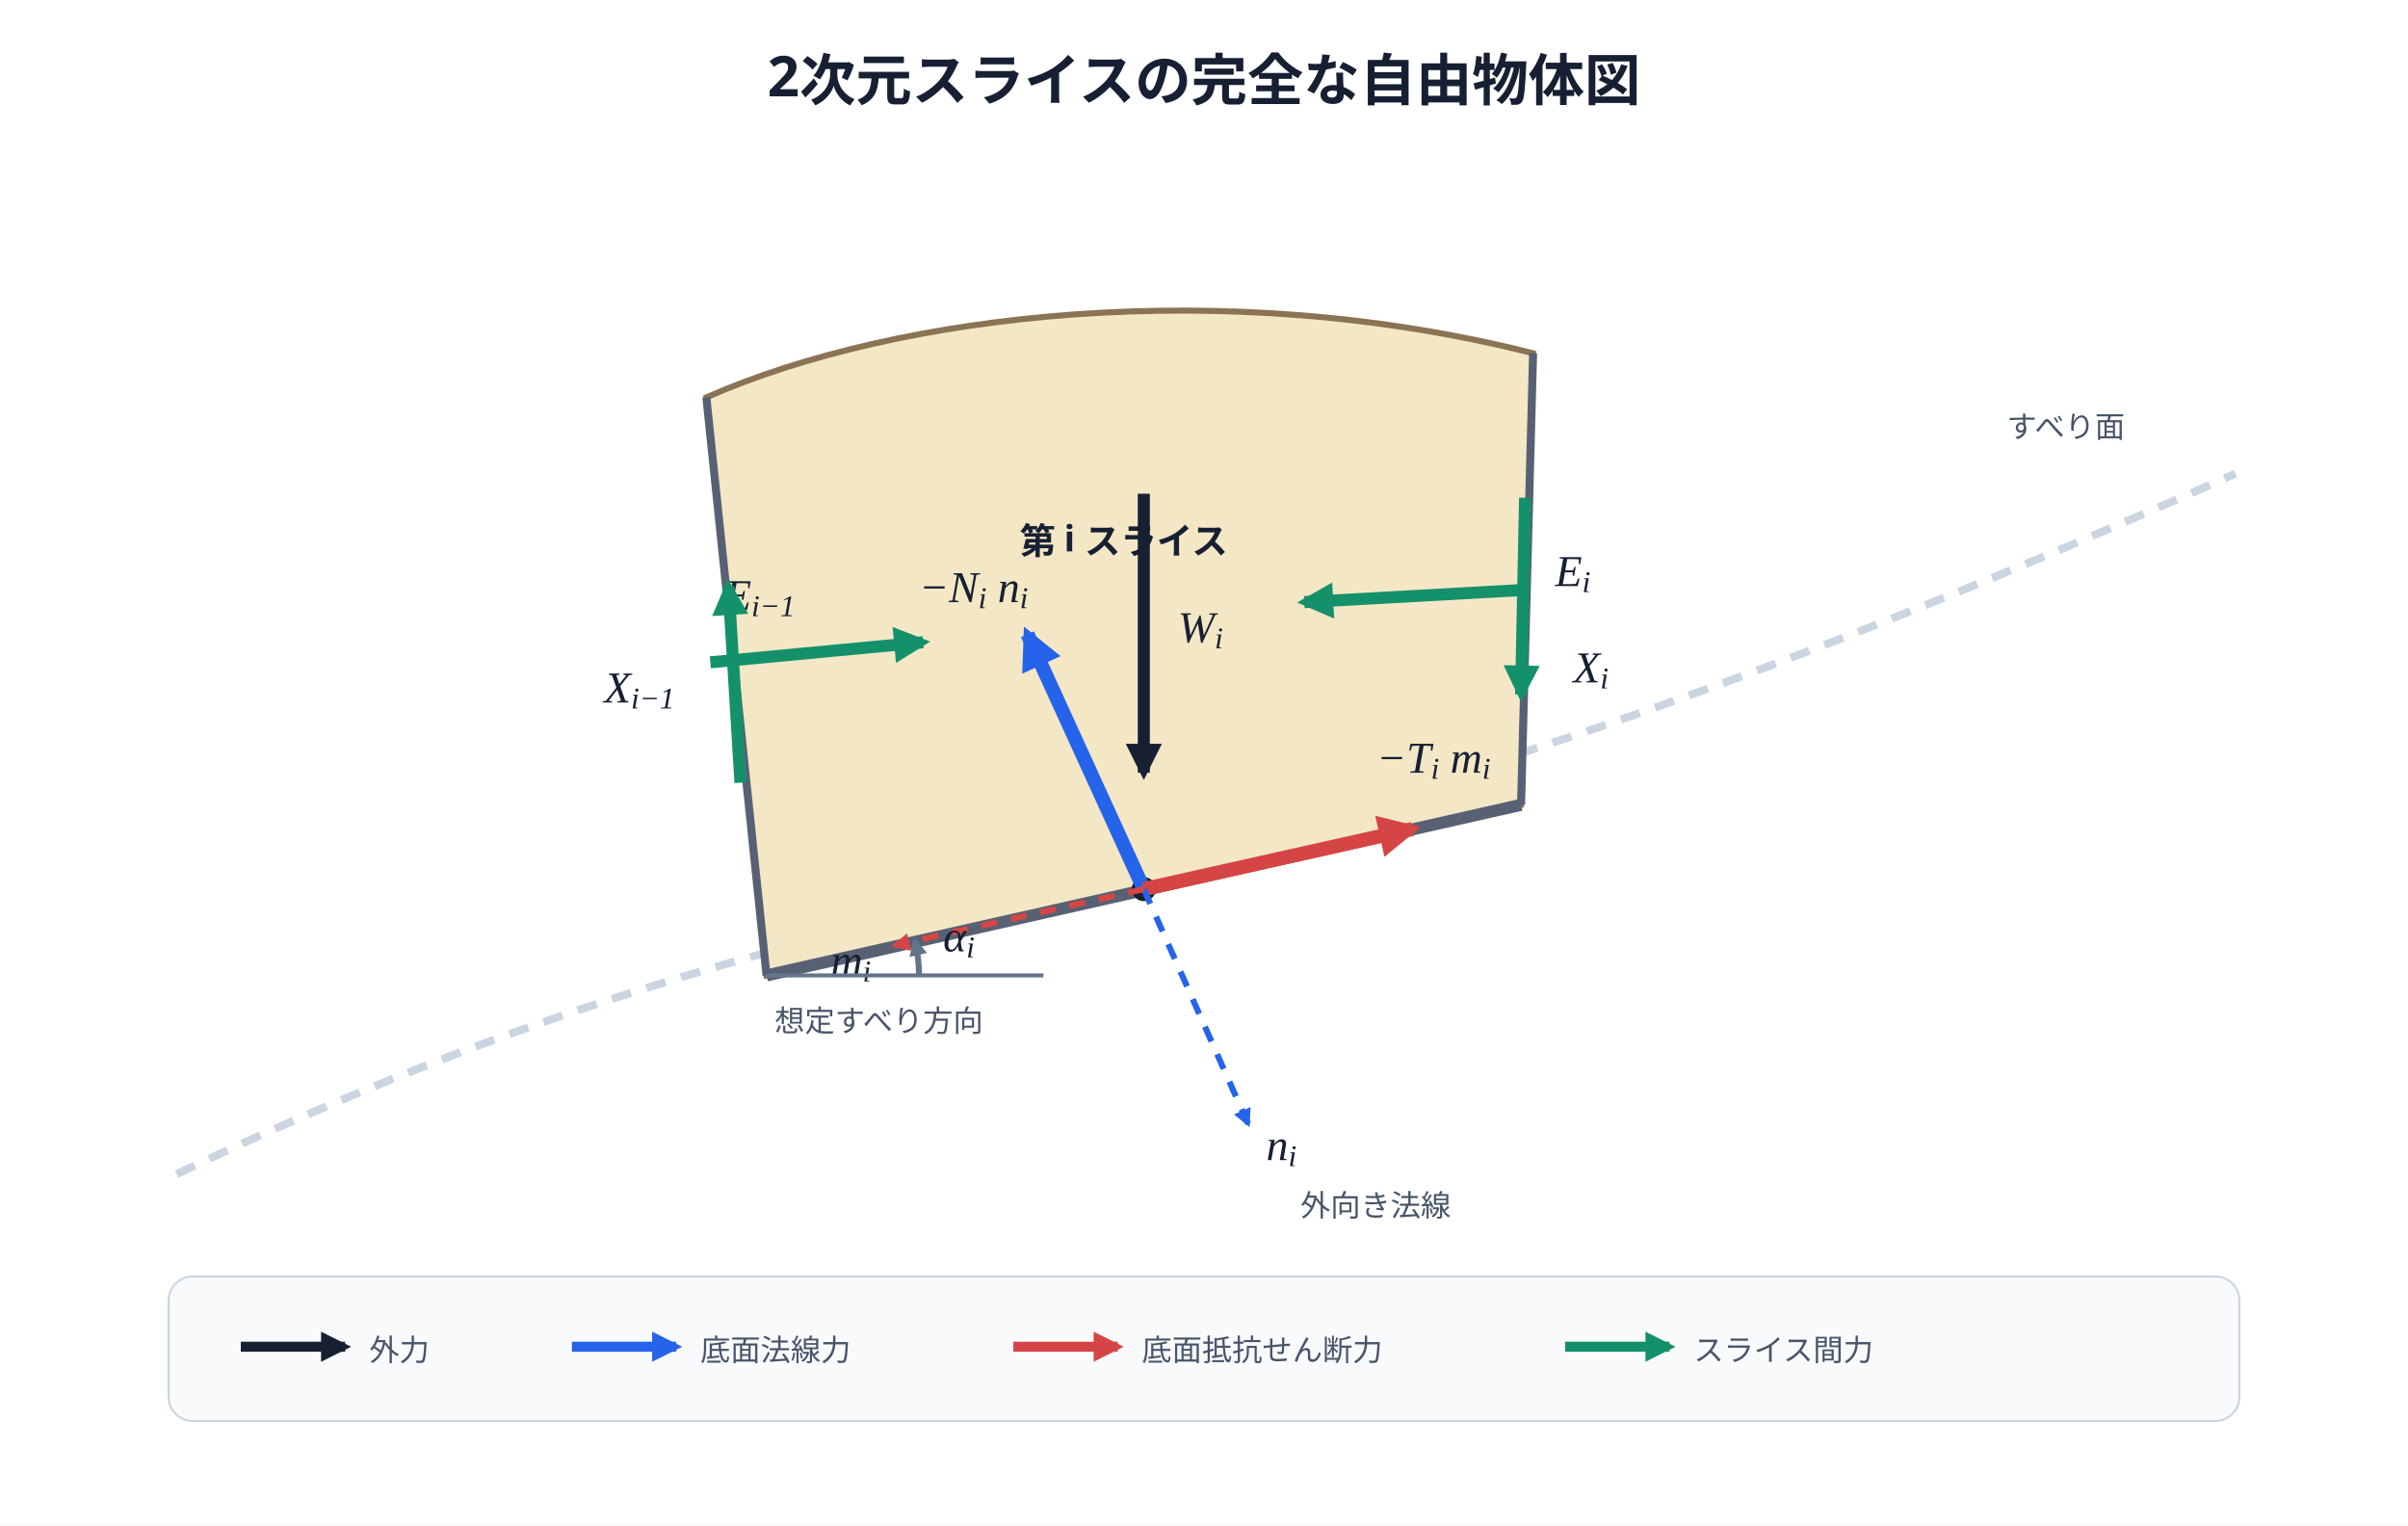
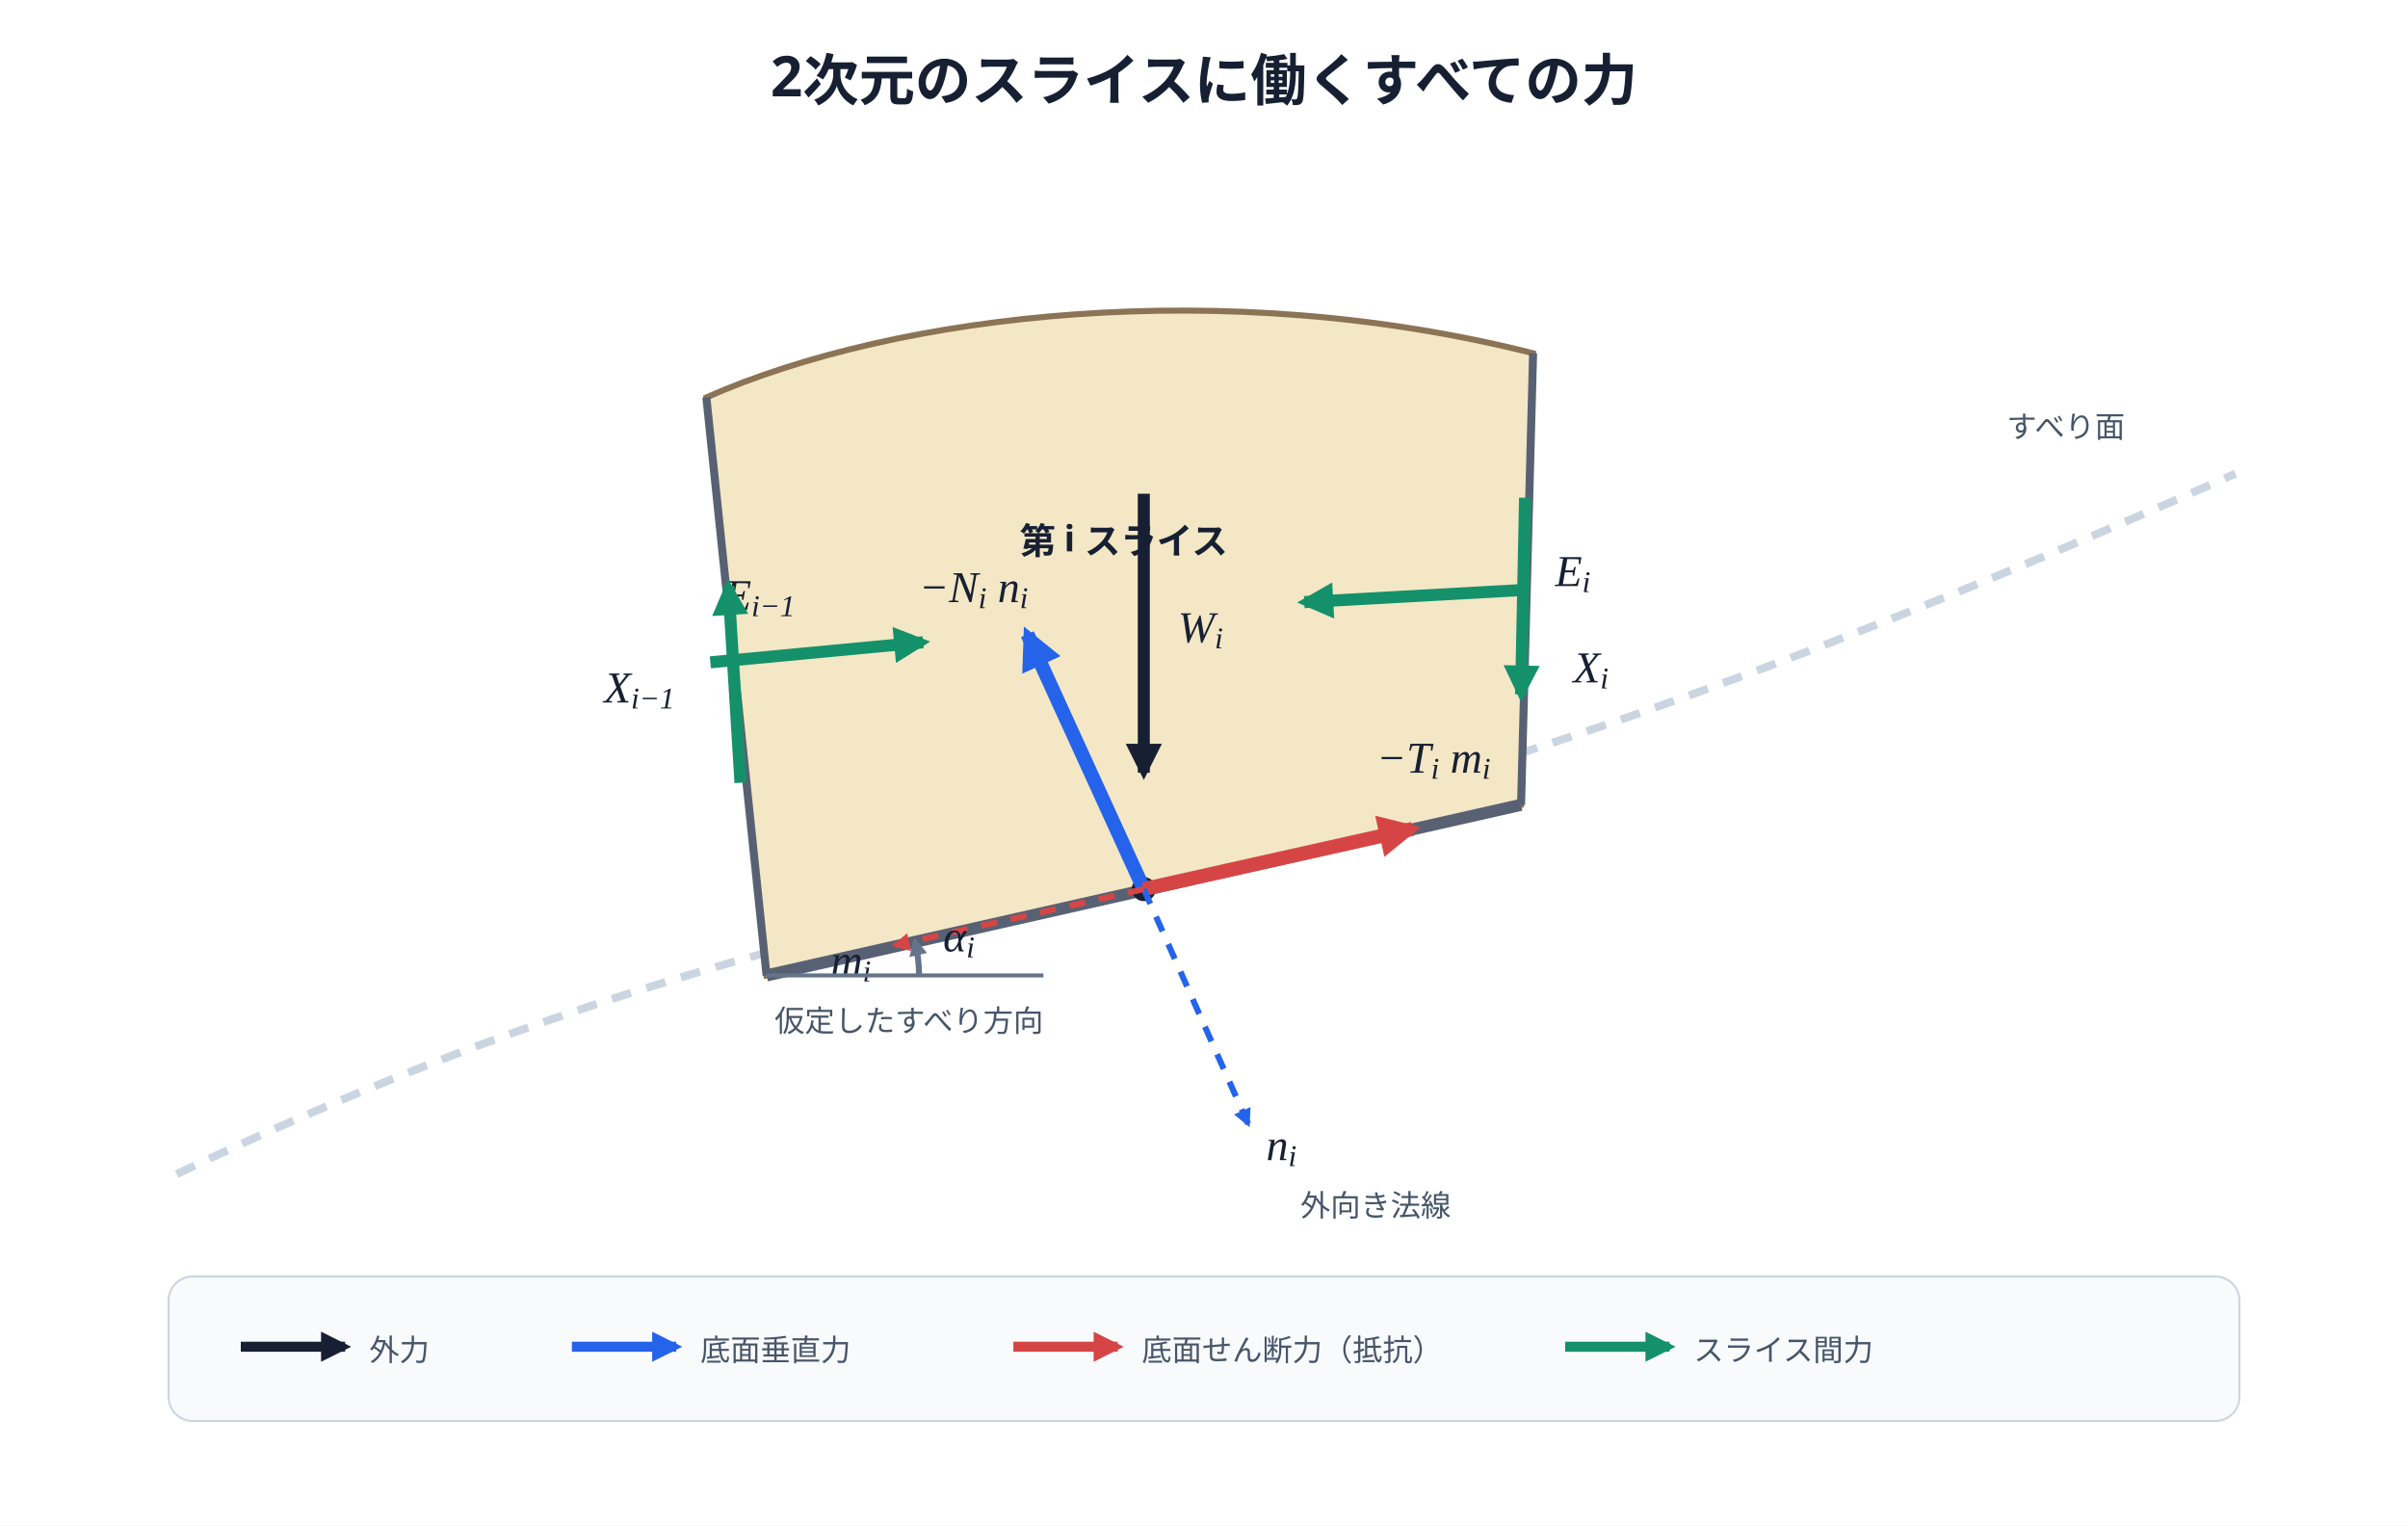
<svg xmlns="http://www.w3.org/2000/svg" width="1200" height="760" viewBox="0 0 1200 760" role="img" aria-labelledby="title desc">
  <defs>
    <marker id="blue" viewBox="0 0 10 10" markerWidth="3" markerHeight="3" refX="8" refY="5" orient="auto">
      <path d="M0 0L10 5L0 10Z" fill="#2563eb" />
    </marker>
    <marker id="red" viewBox="0 0 10 10" markerWidth="3" markerHeight="3" refX="8" refY="5" orient="auto">
      <path d="M0 0L10 5L0 10Z" fill="#d64545" />
    </marker>
    <marker id="green" viewBox="0 0 10 10" markerWidth="3" markerHeight="3" refX="8" refY="5" orient="auto">
      <path d="M0 0L10 5L0 10Z" fill="#14916a" />
    </marker>
    <marker id="black" viewBox="0 0 10 10" markerWidth="3" markerHeight="3" refX="8" refY="5" orient="auto">
      <path d="M0 0L10 5L0 10Z" fill="#172033" />
    </marker>
    <marker id="gray" viewBox="0 0 9 9" markerWidth="3" markerHeight="3" refX="7" refY="4.5" orient="auto">
      <path d="M0 0L9 4.5L0 9Z" fill="#64748b" />
    </marker>
    <style>
      .title{font:700 28px "Noto Sans JP","Hiragino Sans","Yu Gothic",sans-serif;fill:#172033}.label{font:600 18px "Noto Sans JP","Hiragino Sans","Yu Gothic",sans-serif;fill:#172033}.small{font:500 15px "Noto Sans JP","Hiragino Sans","Yu Gothic",sans-serif;fill:#475569}.math{font:italic 22px Georgia,"Times New Roman",serif;fill:#172033}
    </style>
  </defs>
  <rect width="1200" height="760" fill="#fff" />
-   <text x="600" y="48" text-anchor="middle" class="title">2次元スライスの完全な自由物体図</text>
+   <text x="600" y="48" text-anchor="middle" class="title">2次元のスライスに働くすべての力</text>
  <path d="M88 585 C262 502 390 470 530 438 C706 398 875 342 1114 236" fill="none" stroke="#cbd5e1" stroke-width="4" stroke-dasharray="10 8" />
  <text x="1000" y="218" class="small">すべり面</text>
  <path d="M352 198 C447 156 610 137 764 176 L758 401 L382 486 L352 198Z" fill="#f4e7c5" stroke="#8b7355" stroke-width="3" />
  <line x1="352" y1="198" x2="382" y2="486" stroke="#586174" stroke-width="4" />
  <line x1="764" y1="176" x2="758" y2="401" stroke="#586174" stroke-width="4" />
  <line x1="382" y1="486" x2="758" y2="401" stroke="#586174" stroke-width="6" />
  <text x="560" y="276" text-anchor="middle" class="label">第 i スライス</text>
  <line x1="570" y1="246" x2="570" y2="385" stroke="#172033" stroke-width="6" marker-end="url(#black)" />
  <text x="587" y="320" class="math">W<tspan baseline-shift="sub" font-size="15">i</tspan>
  </text>
  <circle cx="570" cy="443" r="6" fill="#172033" />
  <line x1="570" y1="443" x2="512" y2="316" stroke="#2563eb" stroke-width="7" marker-end="url(#blue)" />
  <text x="458" y="300" class="math" fill="#2563eb">−N<tspan baseline-shift="sub" font-size="15">i</tspan> n<tspan baseline-shift="sub" font-size="15">i</tspan>
  </text>
  <line x1="570" y1="443" x2="704" y2="413" stroke="#d64545" stroke-width="7" marker-end="url(#red)" />
  <text x="686" y="385" class="math" fill="#d64545">−T<tspan baseline-shift="sub" font-size="15">i</tspan> m<tspan baseline-shift="sub" font-size="15">i</tspan>
  </text>
  <line x1="570" y1="443" x2="622" y2="560" stroke="#2563eb" stroke-width="3" stroke-dasharray="8 7" marker-end="url(#blue)" />
  <text x="631" y="578" class="math" fill="#2563eb">n<tspan baseline-shift="sub" font-size="15">i</tspan>
  </text>
  <text x="648" y="606" class="small" fill="#2563eb">外向き法線</text>
  <line x1="570" y1="443" x2="446" y2="471" stroke="#d64545" stroke-width="3" stroke-dasharray="8 7" marker-end="url(#red)" />
  <text x="414" y="486" class="math" fill="#d64545">m<tspan baseline-shift="sub" font-size="15">i</tspan>
  </text>
-   <text x="386" y="514" class="small" fill="#d64545">想定すべり方向</text>
+   <text x="386" y="514" class="small" fill="#d64545">仮定したすべり方向</text>
  <line x1="354" y1="330" x2="460" y2="320" stroke="#14916a" stroke-width="6" marker-end="url(#green)" />
  <text x="361" y="304" class="math" fill="#14916a">E<tspan baseline-shift="sub" font-size="15">i−1</tspan>
  </text>
  <line x1="758" y1="294" x2="650" y2="300" stroke="#14916a" stroke-width="6" marker-end="url(#green)" />
  <text x="775" y="292" class="math" fill="#14916a">E<tspan baseline-shift="sub" font-size="15">i</tspan>
  </text>
  <line x1="369" y1="390" x2="363" y2="292" stroke="#14916a" stroke-width="6" marker-end="url(#green)" />
  <text x="301" y="350" class="math" fill="#14916a">X<tspan baseline-shift="sub" font-size="15">i−1</tspan>
  </text>
  <line x1="760" y1="248" x2="758" y2="346" stroke="#14916a" stroke-width="6" marker-end="url(#green)" />
  <text x="784" y="340" class="math" fill="#14916a">X<tspan baseline-shift="sub" font-size="15">i</tspan>
  </text>
  <line x1="382" y1="486" x2="520" y2="486" stroke="#64748b" stroke-width="2" />
  <path d="M458 486 A76 76 0 0 0 456 469" fill="none" stroke="#64748b" stroke-width="3" marker-end="url(#gray)" />
  <text x="470" y="474" class="math">α<tspan baseline-shift="sub" font-size="15">i</tspan>
  </text>
  <rect x="84" y="636" width="1032" height="72" rx="12" fill="#f8fafc" stroke="#cbd5e1" />
  <line x1="120" y1="671" x2="172" y2="671" stroke="#172033" stroke-width="5" marker-end="url(#black)" />
  <text x="184" y="678" class="small">外力</text>
  <line x1="285" y1="671" x2="337" y2="671" stroke="#2563eb" stroke-width="5" marker-end="url(#blue)" />
-   <text x="349" y="678" class="small">底面法線力</text>
+   <text x="349" y="678" class="small">底面垂直力</text>
  <line x1="505" y1="671" x2="557" y2="671" stroke="#d64545" stroke-width="5" marker-end="url(#red)" />
-   <text x="569" y="678" class="small">底面抵抗せん断力</text>
+   <text x="569" y="678" class="small">底面せん断力（抵抗）</text>
  <line x1="780" y1="671" x2="832" y2="671" stroke="#14916a" stroke-width="5" marker-end="url(#green)" />
  <text x="844" y="678" class="small">スライス間力</text>
</svg>
